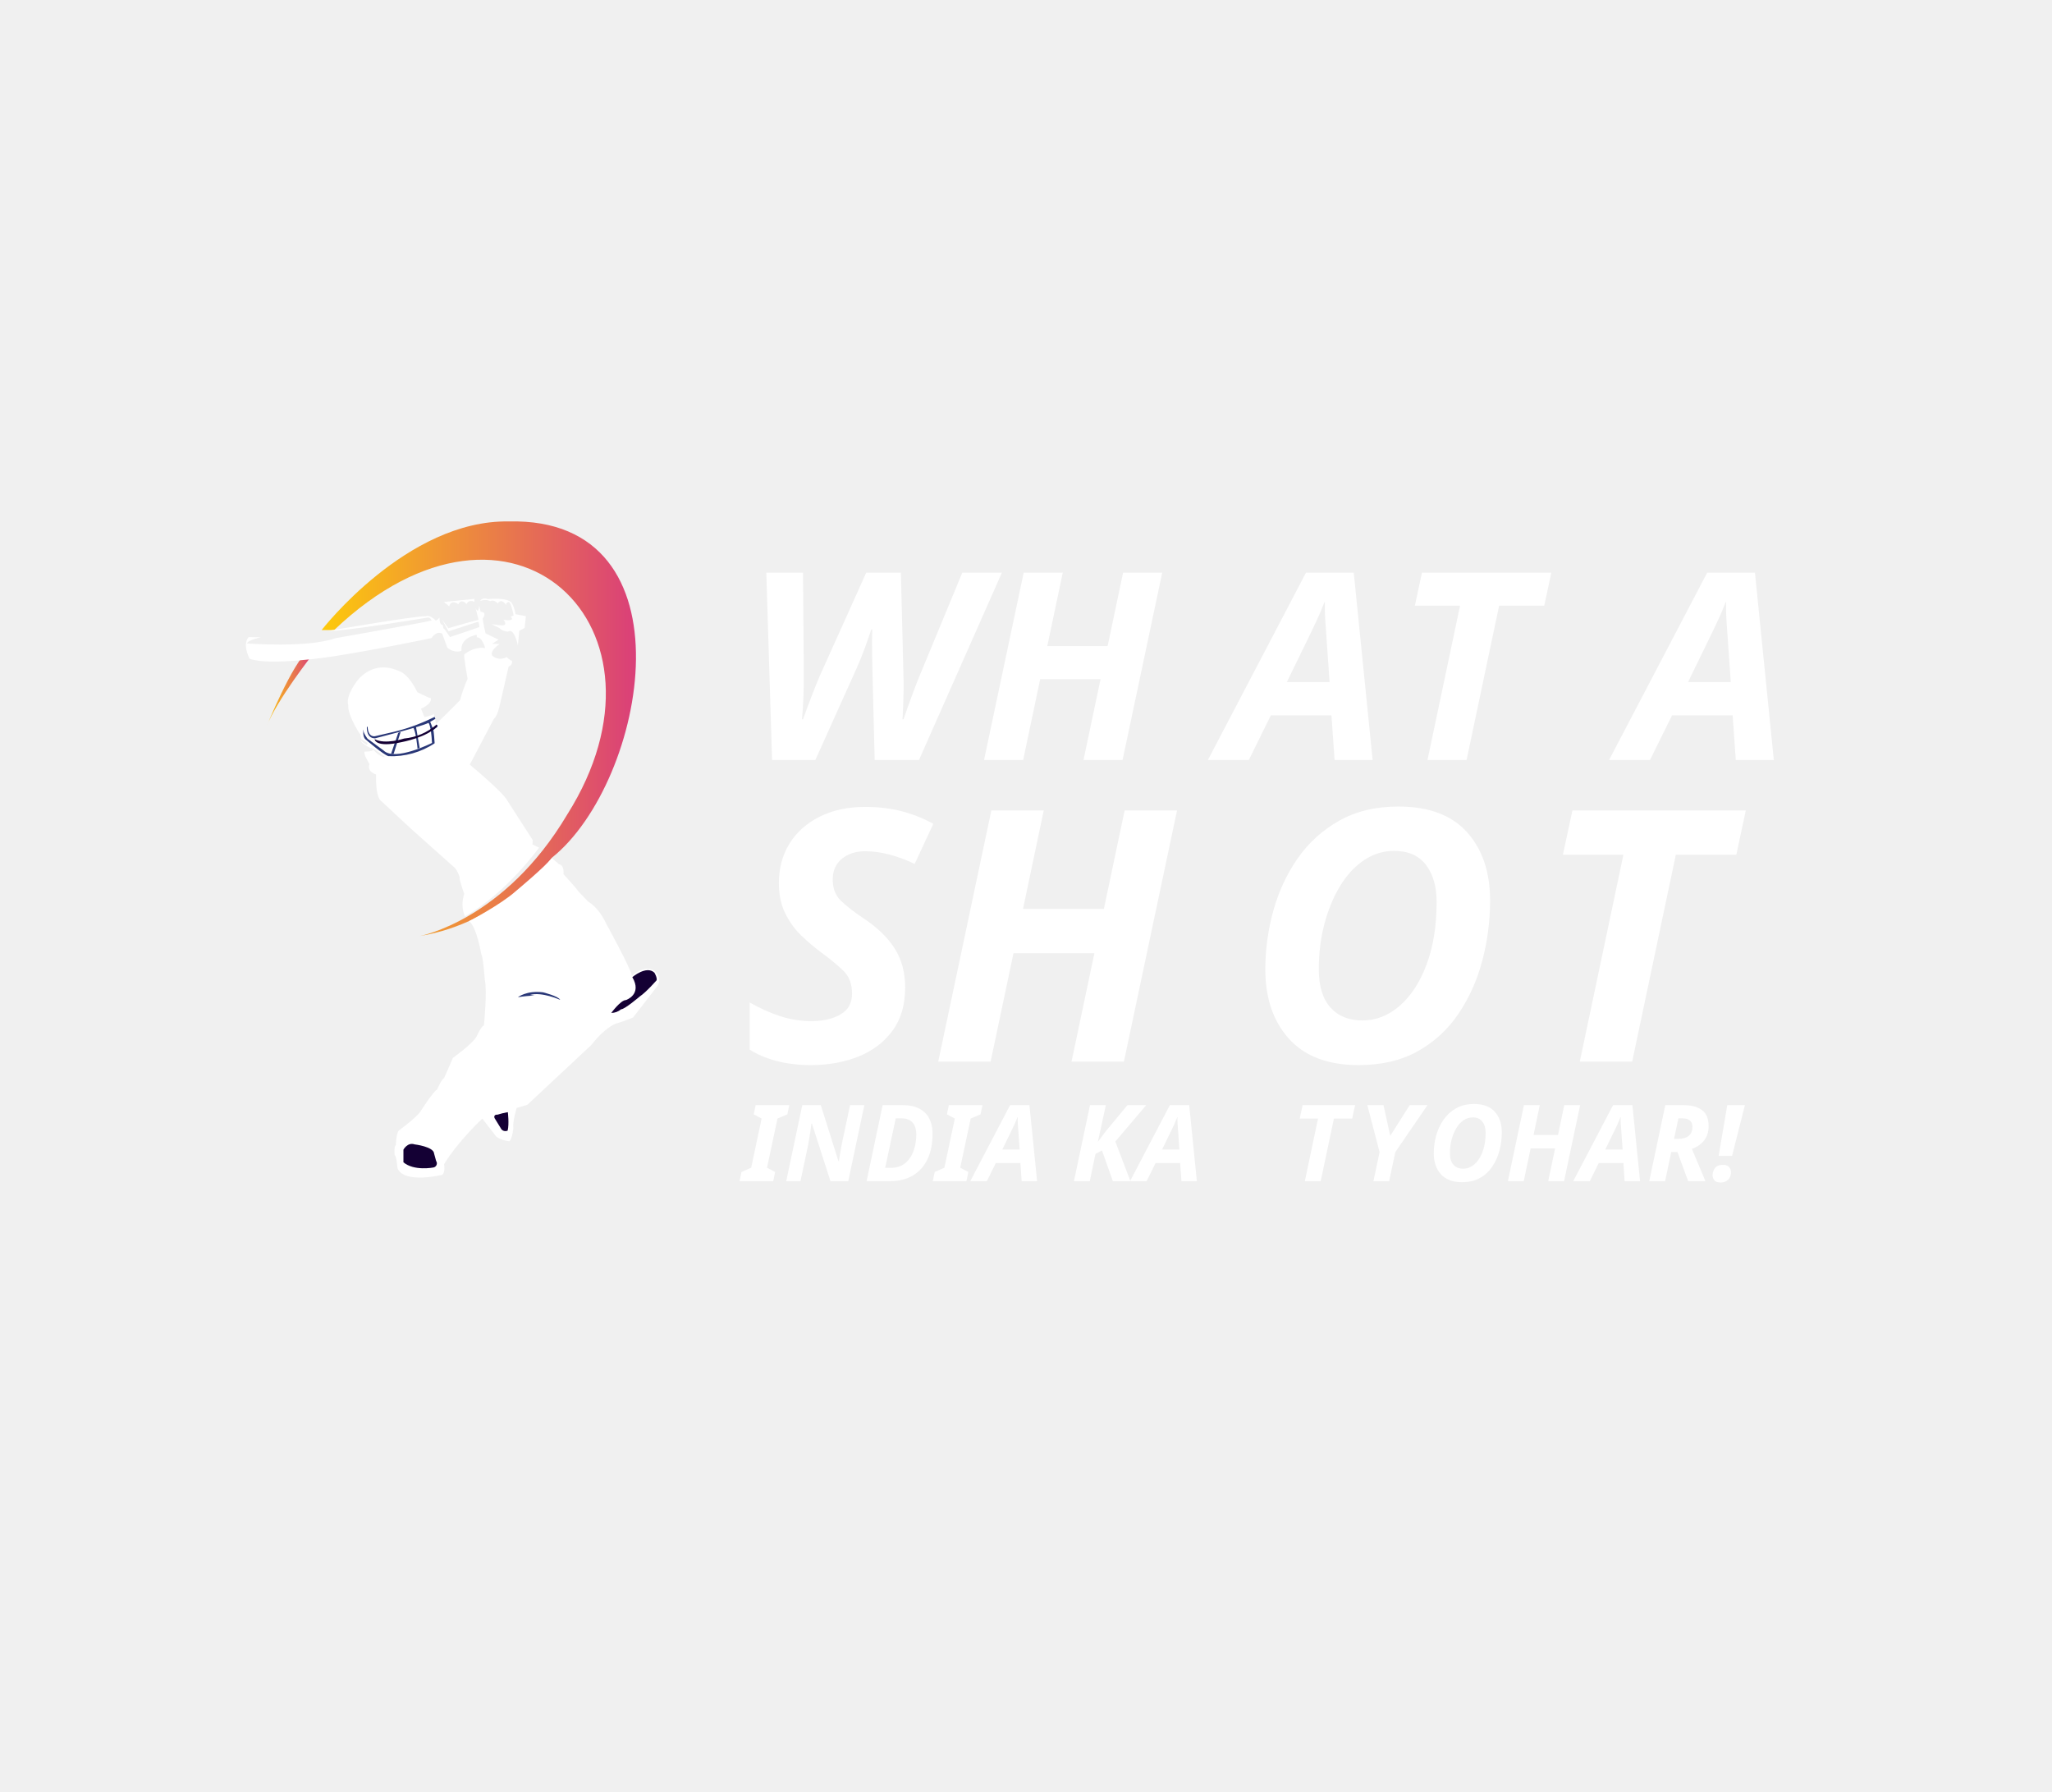
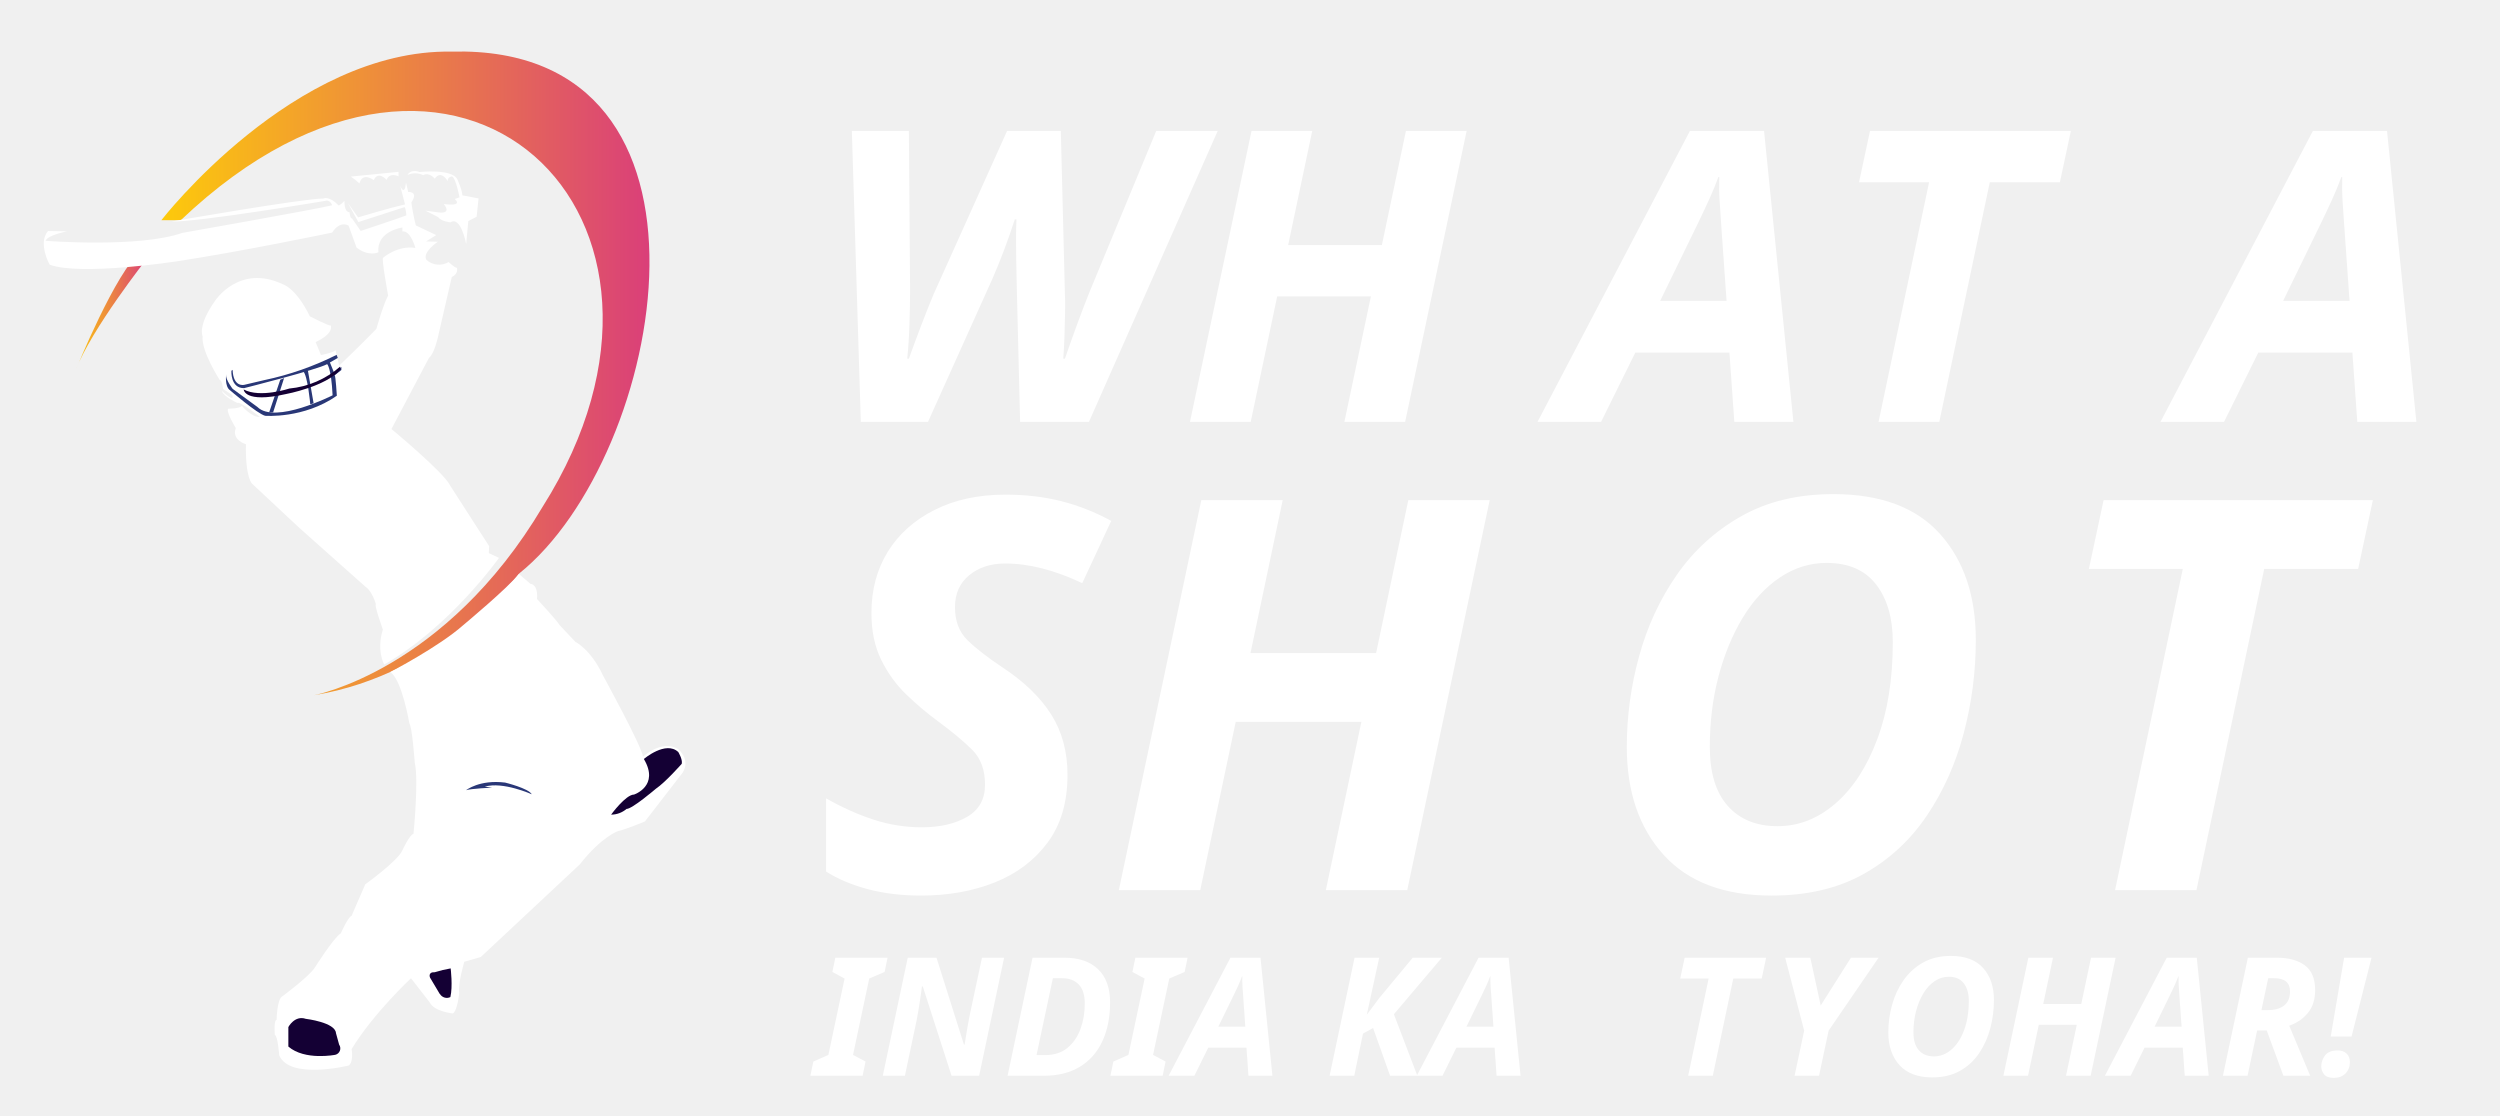
- <svg xmlns="http://www.w3.org/2000/svg" xmlns:xlink="http://www.w3.org/1999/xlink" id="Layer_1" data-name="Layer 1" viewBox="0 0 795 694">
+ <svg xmlns="http://www.w3.org/2000/svg" xmlns:xlink="http://www.w3.org/1999/xlink" id="Layer_1" data-name="Layer 1" viewBox="0 0 872 389">
  <defs>
-     <style>.cls-1,.cls-2{fill-rule:evenodd;}.cls-1{fill:url(#linear-gradient);}.cls-2{fill:url(#linear-gradient-2);}.cls-12,.cls-16,.cls-3,.cls-9{fill:#fff;}.cls-4{fill:url(#Degradado_sin_nombre_2);}.cls-5{fill:url(#Degradado_sin_nombre_2-2);}.cls-6{fill:#293777;}.cls-7{fill:url(#Degradado_sin_nombre_2-3);}.cls-8{fill:url(#Degradado_sin_nombre_2-4);}.cls-9{font-size:101.65px;}.cls-12,.cls-16,.cls-9{font-family:Optima-ExtraBlackItalic, Optima Extra Black;font-weight:900;font-style:italic;}.cls-10{letter-spacing:-0.08em;}.cls-11{letter-spacing:-0.02em;}.cls-12{font-size:41.24px;}.cls-13{letter-spacing:-0.02em;}.cls-14{letter-spacing:0.02em;}.cls-15{letter-spacing:-0.03em;}.cls-16{font-size:136.27px;}.cls-17{letter-spacing:-0.06em;}</style>
-     <linearGradient id="linear-gradient" x1="124.62" y1="282.31" x2="246.4" y2="282.31" gradientUnits="userSpaceOnUse">
+     <style>.cls-1,.cls-2{fill-rule:evenodd;}.cls-1{fill:url(#linear-gradient);}.cls-2{fill:url(#linear-gradient-2);}.cls-13,.cls-17,.cls-3,.cls-9{fill:#fff;}.cls-4{fill:url(#Degradado_sin_nombre_2);}.cls-5{fill:url(#Degradado_sin_nombre_2-2);}.cls-6{fill:#293777;}.cls-7{fill:url(#Degradado_sin_nombre_2-3);}.cls-8{fill:url(#Degradado_sin_nombre_2-4);}.cls-9{font-size:142.11px;}.cls-13,.cls-17,.cls-9{font-family:Optima-ExtraBlackItalic, Optima Extra Black;font-weight:900;font-style:italic;}.cls-10{letter-spacing:-0.07em;}.cls-11{letter-spacing:0em;}.cls-12{letter-spacing:-0.02em;}.cls-13{font-size:57.66px;}.cls-14{letter-spacing:-0.01em;}.cls-15{letter-spacing:0.01em;}.cls-16{letter-spacing:-0.03em;}.cls-17{font-size:190.51px;}.cls-18{letter-spacing:-0.06em;}.cls-19{letter-spacing:0em;}</style>
+     <linearGradient id="linear-gradient" x1="56.29" y1="130.22" x2="226.54" y2="130.22" gradientUnits="userSpaceOnUse">
      <stop offset="0" stop-color="#fdca0b" />
      <stop offset="1" stop-color="#da3f79" />
    </linearGradient>
-     <linearGradient id="linear-gradient-2" x1="103.25" y1="266.63" x2="120.95" y2="266.63" xlink:href="#linear-gradient" />
-     <radialGradient id="Degradado_sin_nombre_2" cx="162.78" cy="447.86" r="5.67" gradientUnits="userSpaceOnUse">
+     <linearGradient id="linear-gradient-2" x1="26.42" y1="108.3" x2="51.16" y2="108.3" xlink:href="#linear-gradient" />
+     <radialGradient id="Degradado_sin_nombre_2" cx="109.64" cy="361.66" r="7.93" gradientUnits="userSpaceOnUse">
      <stop offset="0" stop-color="#140034" />
      <stop offset="1" stop-color="#140034" />
    </radialGradient>
-     <radialGradient id="Degradado_sin_nombre_2-2" cx="194.24" cy="434.47" r="3.24" xlink:href="#Degradado_sin_nombre_2" />
-     <radialGradient id="Degradado_sin_nombre_2-3" cx="245.63" cy="384.12" r="8.55" xlink:href="#Degradado_sin_nombre_2" />
-     <radialGradient id="Degradado_sin_nombre_2-4" cx="157.22" cy="284.47" r="8.96" xlink:href="#Degradado_sin_nombre_2" />
+     <radialGradient id="Degradado_sin_nombre_2-2" cx="153.63" cy="342.94" r="4.52" xlink:href="#Degradado_sin_nombre_2" />
+     <radialGradient id="Degradado_sin_nombre_2-3" cx="225.47" cy="272.56" r="11.95" xlink:href="#Degradado_sin_nombre_2" />
+     <radialGradient id="Degradado_sin_nombre_2-4" cx="101.87" cy="133.24" r="12.53" xlink:href="#Degradado_sin_nombre_2" />
  </defs>
-   <path class="cls-1" d="M197.07,202c-39.4-.66-72.45,42.07-72.45,42.07h4.84c69.28-65.84,135.83-.62,90.31,71.45-24.37,41.07-57.09,47.08-57.09,47.08,32-5.22,51.23-30.41,51.23-30.41,36.48-29.27,55.75-132-16.84-130.19Z" />
-   <path class="cls-2" d="M103.25,281.49s10-24.71,16.36-29.72l1.34,2s-13.69,17.37-17.7,27.72Z" />
-   <path class="cls-3" d="M153.37,443.63s.08-5.39,1.5-5.94c0,0,6.82-5.06,8.08-7.2,0,0,4.59-7.29,6.41-8.48,0,0,1.81-4.11,2.69-4.35l3.41-7.84s8.07-5.79,9.26-8.47c0,0,1.82-4,2.77-4.11,0,0,1.35-13.31.32-17.82,0,0-.63-8.86-1.34-9.74,0,0-1.82-10.84-4.76-12.83,0,0,12.19-6.33,18.13-11.64,0,0,11.41-9.5,13.94-12.82l2.85,2.45s2,0,1.67,3.8c0,0,5,5.39,5.62,6.49l4,4.2s3.88,1.9,6.89,8.39c0,0,9.74,17.74,10,20.27,0,0,4.67-4.43,8.79-1.9,0,0,3.17,2.54,1.11,5.86l-9.43,12.2a64,64,0,0,1-6.65,2.37s-4.11,1.35-9.57,8.32L204.28,428l-4.12,1.19s-1.67,5.55-1.27,7.76c0,0-.39,4.35-1.58,5.15,0,0-4.68-.47-5.78-2.77l-4.67-6s-9.43,8.8-14.81,17.66c0,0,.55,3.16-.71,4.11,0,0-14.73,3.65-17.34-2.53,0,0-.4-5.07-1.11-5.07,0,0-.32-3.8.48-3.8Z" />
-   <path class="cls-4" d="M156.3,450.21v-4.84s1.57-3,4.35-2.05c0,0,7.37.87,7.53,3.56l.78,2.85a1.63,1.63,0,0,1-1,2.53s-7.59,1.51-11.71-2.05Z" />
-   <path class="cls-5" d="M194.07,437.14l-2.46-4s-.63-1.43,1.19-1.35a29.22,29.22,0,0,1,3.95-.95s.57,4.52-.07,7.13a2,2,0,0,1-2.61-.79Z" />
-   <path class="cls-6" d="M200.64,386.31s3.32-2.69,9.74-1.9c0,0,5.85,1.42,6.65,2.92,0,0-7.21-3.25-11.72-1.9l1.82.24a49.3,49.3,0,0,0-6.49.64Z" />
-   <path class="cls-7" d="M236.82,392.4s3.65-5,5.71-5c0,0,6.4-2.14,2.45-8.87,0,0,5.46-4.66,8.55-1.73,0,0,1.11,1.81.87,2.92,0,0-4,4.6-6.49,6.26,0,0-5.93,5.07-7.28,5a6,6,0,0,1-3.81,1.42Z" />
-   <path class="cls-3" d="M139.2,284s-4.67-7.21-4.28-10.92c0,0-1.35-2.62,3.16-8.95,0,0,6-9.18,16.87-4,0,0,3.25.87,6.73,8,0,0,4.59,2.38,5.23,2.3,0,0,.86,2-3.8,4.11l1.34,3.25s3.56-.71,3.64-1.27l.32,1.58h0l.1.5.06,0,.39,1.83s5.7-5.48,9.27-9.19a60.48,60.48,0,0,1,2.93-8.32s-1.67-9.1-1.27-9.42c0,0,3.64-3.17,8.08-2.46,0,0-1.19-4.42-3.25-4.11v-1s-6.49.88-5.94,6.18c0,0-2.45,1.19-5.46-1.19l-2-5.46s-2.05-1.44-4.12,1.73c0,0-22.32,4.68-38.95,7.21,0,0-23.84,3.65-31.52.8,0,0-3-5.39-.39-8.4l4.75.08s-4.91.95-5.38,2.38c0,0,23.27,1.82,34.12-2,0,0,33.26-5.86,37.37-6.89,0,0-.54-1.5-1.66-1.11,0,0-32.15,5.38-38.41,5.15,0,0,33.19-5.79,37.94-5.71,0,0,1.35-.78,3.8,1.75a4.73,4.73,0,0,0,1.42-1.19s-.16,2.85,1.27,2.85c0,0,.08,1.58.63,1.58l2.14,3.09s9.58-3.17,11.4-3.88c0,0-.15-2-.47-2.06l-11.49,3.72-2.61-4.75,2.53,3.56s7.92-2.37,11.72-3.24l-1.18-4.6s1.1,2.78,1.42-.86l.56,2.37s2.69-.24.79,2.61a55.06,55.06,0,0,0,1.11,5.71l5.06,2.45-2.53,1.58,2.93.09s-4,2.61-2.85,4.51a4.66,4.66,0,0,0,5.54.55s1.51,1.42,2.06,1.42c0,0,.55,1.44-1.27,2.3l-3.48,15.12s-.87,4.05-2.22,5.08L182,296.2s13.22,10.93,14.65,14.1l9.74,15.12-.08,1.74,2.53,1.19s-12.19,17.26-28.66,26.6c0,0-2-3.49-.32-8.71,0,0-2.29-6.33-1.74-6.33,0,0-1-3.33-2.54-4.28L159.07,320.9l-11.8-11s-1.75-1.34-1.59-9.89c0,0-3.63-1-2.53-4,0,0-2.53-4.12-1.9-4.83,0,0,3,0,3.41-.71,0,0,2.46,2.94,4.51,2.77,0,0-4.91-4-5.62-3.49,0,0-3.48-1.58-3.88-3,0,0,3.25,3.09,2.61,1l-2.3-1.51s-.24-2.14-.78-2.22Z" />
-   <path class="cls-3" d="M171.92,233.21,183.79,232v1.12s-2.19-1.12-3,.89c0,0-2.07-2.43-3.2.06,0,0-2.79-2.13-3.57.84a14.35,14.35,0,0,0-2.13-1.73Z" />
-   <path class="cls-3" d="M186.05,232.8s.65-1.55,3-.71c0,0,8.14-.9,9.44,1.84a14.85,14.85,0,0,1,1.25,4l4,.77-.48,4.57-2.08,1.07s-.41,4.69-.53,5.76c0,0-1.31-7.07-3.92-5.41,0,0-2.26-.17-3.09-1.3l-3.15-1.61,3.15.42s3.56.65,1.43-2.08c0,0,4.93.77,2.73-1.24l1.19-.42s-.89-4.93-1.9-5.29c0,0-1.25.24-1,1.25,0,0-1.67-3-3.27-.65,0,0-1.31-1.72-2.91-.89a4.59,4.59,0,0,0-3.86-.06Z" />
-   <path class="cls-6" d="M140.77,282.66s-.36,2.85.89,3.8c0,0,6.89,5.94,8.85,6.47a30.09,30.09,0,0,0,17.88-5s-.3-5-.54-5.11l1.66-1.31v-.77l-1.84,1.37-1-2.5,2-1.13-.29-.77a73.83,73.83,0,0,1-18,6.3l-5.05,1.18s-2.73.72-2.91-3.74l-.29.24s-.3,4.33,3.14,4.33c0,0,18.35-4.63,20.73-6,0,0,1,.77,1.37,7.78,0,0-14.38,7.3-18.77,2.91l-6.18-4.52s-1.84-2.37-1.6-3.5Z" />
-   <polygon class="cls-6" points="151.49 292.1 154.28 283.9 155.23 283.49 152.5 292.04 151.49 292.1 151.49 292.1" />
-   <path class="cls-6" d="M161.76,290s-.65-7.24-1.78-8.25l1.19-.18s1.07,6.06,1.42,8.19l-.83.24Z" />
-   <path class="cls-8" d="M145.13,286.34s.12,3.5,10.57,1.13c0,0,9.92-1.84,13.6-6.12l-.12-.71a22.23,22.23,0,0,1-12.64,5.46s-7.31,2.44-11.41.24Z" />
-   <text class="cls-9" transform="translate(287.73 294.41)">WH<tspan class="cls-10" x="186.33" y="0">A</tspan>
-     <tspan x="252.1" y="0">T</tspan>
-     <tspan class="cls-11" x="314.21" y="0"> </tspan>
-     <tspan x="341.76" y="0">A</tspan>
+   <path class="cls-1" d="M157.58,18C102.5,17.05,56.29,76.8,56.29,76.8h6.77c96.86-92.06,189.89-.88,126.26,99.88-34.08,57.41-79.82,65.81-79.82,65.81C154.23,235.2,181.12,200,181.12,200c51-40.91,77.94-184.59-23.54-182Z" />
+   <path class="cls-2" d="M26.42,129.07s14-34.54,22.87-41.54l1.87,2.8S32,114.6,26.42,129.07Z" />
+   <path class="cls-3" d="M96.48,355.75s.12-7.53,2.11-8.3c0,0,9.53-7.08,11.29-10.07,0,0,6.42-10.19,9-11.85,0,0,2.53-5.75,3.75-6.08l4.77-11s11.29-8.09,12.95-11.85c0,0,2.54-5.52,3.87-5.75,0,0,1.89-18.6.44-24.9,0,0-.88-12.4-1.87-13.62,0,0-2.55-15.16-6.65-17.93,0,0,17-8.86,25.35-16.28,0,0,15.95-13.28,19.49-17.93l4,3.43s2.77,0,2.33,5.31c0,0,7,7.53,7.85,9.08l5.53,5.86s5.42,2.66,9.63,11.74c0,0,13.62,24.8,13.95,28.34,0,0,6.53-6.19,12.29-2.65,0,0,4.44,3.54,1.56,8.18l-13.18,17.05s-7.31,3-9.3,3.33c0,0-5.75,1.88-13.39,11.62l-34.54,32.31-5.76,1.67s-2.33,7.76-1.77,10.85c0,0-.55,6.08-2.21,7.19,0,0-6.54-.65-8.09-3.87l-6.52-8.42s-13.18,12.3-20.71,24.69c0,0,.77,4.42-1,5.75,0,0-20.59,5.1-24.25-3.54,0,0-.55-7.08-1.54-7.08,0,0-.45-5.32.66-5.32Z" />
+   <path class="cls-4" d="M100.58,365v-6.76s2.2-4.2,6.08-2.87c0,0,10.31,1.22,10.53,5l1.1,4a2.29,2.29,0,0,1-1.33,3.54s-10.62,2.11-16.38-2.87Z" />
+   <path class="cls-5" d="M153.38,346.68,150,341s-.88-2,1.66-1.89a40.75,40.75,0,0,1,5.53-1.33s.79,6.31-.1,10a2.82,2.82,0,0,1-3.66-1.1Z" />
+   <path class="cls-6" d="M162.57,275.62s4.65-3.76,13.61-2.66c0,0,8.19,2,9.3,4.09,0,0-10.08-4.55-16.39-2.66l2.56.33s-7.42.35-9.08.9Z" />
+   <path class="cls-7" d="M213.16,284.14s5.09-7,8-7c0,0,9-3,3.42-12.4,0,0,7.64-6.52,12-2.43,0,0,1.56,2.53,1.22,4.09,0,0-5.64,6.42-9.08,8.75,0,0-8.29,7.09-10.18,7a8.32,8.32,0,0,1-5.31,2Z" />
+   <path class="cls-3" d="M76.67,132.59s-6.53-10.08-6-15.28c0,0-1.89-3.65,4.42-12.5,0,0,8.41-12.84,23.58-5.65,0,0,4.55,1.22,9.41,11.18,0,0,6.43,3.33,7.31,3.22,0,0,1.21,2.76-5.31,5.75l1.88,4.54s5-1,5.09-1.77l.45,2.21h0l.15.71.08,0,.55,2.56s8-7.65,13-12.85c0,0,2.32-8.3,4.1-11.63,0,0-2.34-12.72-1.78-13.16,0,0,5.09-4.44,11.29-3.44,0,0-1.66-6.18-4.53-5.75V79.35S131.24,80.58,132,88c0,0-3.44,1.66-7.64-1.66l-2.77-7.64s-2.87-2-5.75,2.43c0,0-31.22,6.54-54.47,10.07,0,0-33.33,5.1-44.06,1.11,0,0-4.2-7.53-.55-11.73l6.64.11S16.56,82,15.9,84c0,0,32.54,2.54,47.71-2.77,0,0,46.5-8.19,52.25-9.63,0,0-.77-2.1-2.33-1.55,0,0-44.95,7.53-53.69,7.2,0,0,46.39-8.09,53-8,0,0,1.89-1.1,5.31,2.44a6.67,6.67,0,0,0,2-1.67s-.22,4,1.77,4c0,0,.12,2.21.89,2.21l3,4.32s13.4-4.43,15.94-5.43c0,0-.22-2.76-.66-2.87L125,77.46l-3.65-6.64,3.54,5s11.07-3.32,16.38-4.53l-1.66-6.43s1.55,3.89,2-1.21l.77,3.32s3.76-.33,1.1,3.65a75.59,75.59,0,0,0,1.56,8L152.16,82l-3.54,2.21,4.1.11s-5.53,3.66-4,6.31a6.54,6.54,0,0,0,7.75.77s2.11,2,2.88,2c0,0,.77,2-1.77,3.22l-4.87,21.14s-1.23,5.66-3.1,7.09l-13.07,24.79S155,164.93,157,169.35l13.61,21.14-.11,2.44,3.54,1.66S157,218.72,134,231.78c0,0-2.77-4.88-.45-12.18,0,0-3.19-8.86-2.43-8.86,0,0-1.34-4.64-3.55-6l-23.13-20.59L88,168.79s-2.45-1.88-2.22-13.84c0,0-5.08-1.44-3.54-5.64,0,0-3.54-5.76-2.65-6.76,0,0,4.21,0,4.76-1,0,0,3.43,4.11,6.31,3.88,0,0-6.87-5.54-7.87-4.88,0,0-4.85-2.21-5.42-4.2,0,0,4.55,4.33,3.66,1.44l-3.22-2.11s-.33-3-1.1-3.1Z" />
+   <path class="cls-3" d="M122.42,61.59,139,59.93V61.5s-3.07-1.57-4.15,1.25c0,0-2.91-3.4-4.48.08,0,0-3.91-3-5,1.16a19.82,19.82,0,0,0-3-2.4Z" />
+   <path class="cls-3" d="M142.17,61s.92-2.16,4.16-1c0,0,11.37-1.25,13.2,2.57,0,0,1.74,3.82,1.74,5.57l5.65,1.07-.67,6.4-2.9,1.49s-.59,6.56-.75,8c0,0-1.83-9.88-5.48-7.55,0,0-3.16-.25-4.32-1.83l-4.4-2.24,4.4.58s5,.92,2-2.9c0,0,6.89,1.08,3.82-1.75l1.66-.58S159,62,157.62,61.5c0,0-1.75.34-1.41,1.75,0,0-2.33-4.24-4.57-.92,0,0-1.83-2.4-4.07-1.24a6.42,6.42,0,0,0-5.4-.08Z" />
+   <path class="cls-6" d="M78.87,130.71s-.49,4,1.25,5.32c0,0,9.63,8.3,12.37,9,0,0,13.45,1.08,25-7,0,0-.42-7-.75-7.14l2.33-1.83V128l-2.58,1.91-1.41-3.48,2.74-1.58-.41-1.08a103.16,103.16,0,0,1-25.16,8.8l-7.06,1.66s-3.82,1-4.06-5.23l-.42.33s-.41,6.06,4.4,6.06c0,0,25.65-6.47,29-8.38,0,0,1.41,1.08,1.9,10.87,0,0-20.09,10.21-26.23,4.07l-8.63-6.31s-2.58-3.32-2.25-4.9Z" />
+   <polygon class="cls-6" points="93.86 143.91 97.76 132.45 99.09 131.87 95.27 143.83 93.86 143.91 93.86 143.91" />
+   <path class="cls-6" d="M108.22,141s-.91-10.12-2.49-11.53l1.66-.25s1.49,8.46,2,11.45l-1.16.33Z" />
+   <path class="cls-8" d="M85,135.86s.17,4.9,14.78,1.58c0,0,13.86-2.58,19-8.56l-.16-1a31.18,31.18,0,0,1-17.69,7.64s-10.21,3.4-15.94.33Z" />
+   <text class="cls-9" transform="translate(284.33 147.14)">WH<tspan class="cls-10" x="260.49" y="0">A</tspan>
+     <tspan class="cls-11" x="352.44" y="0">T</tspan>
+     <tspan class="cls-12" x="439.27" y="0"> </tspan>
+     <tspan x="477.78" y="0">A</tspan>
  </text>
-   <text class="cls-12" transform="translate(287.73 457.56)">INDIA KA<tspan class="cls-13" x="200.85" y="0"> </tspan>
-     <tspan class="cls-14" x="212.44" y="0">T</tspan>
-     <tspan class="cls-15" x="238.26" y="0">Y</tspan>
-     <tspan x="265.28" y="0">OHAR!</tspan>
+   <text class="cls-13" transform="translate(284.33 375.22)">INDIA KA<tspan class="cls-14" x="280.8" y="0"> </tspan>
+     <tspan class="cls-15" x="297" y="0">T</tspan>
+     <tspan class="cls-16" x="333.09" y="0">Y</tspan>
+     <tspan x="370.86" y="0">OHAR!</tspan>
  </text>
-   <text class="cls-16" transform="translate(287.73 411.24)">SH<tspan class="cls-17" x="194.32" y="0">O</tspan>
-     <tspan x="306.61" y="0">T</tspan>
+   <text class="cls-17" transform="translate(284.33 310.47)">SH<tspan class="cls-18" x="271.66" y="0">O</tspan>
+     <tspan class="cls-19" x="428.64" y="0">T</tspan>
  </text>
</svg>
